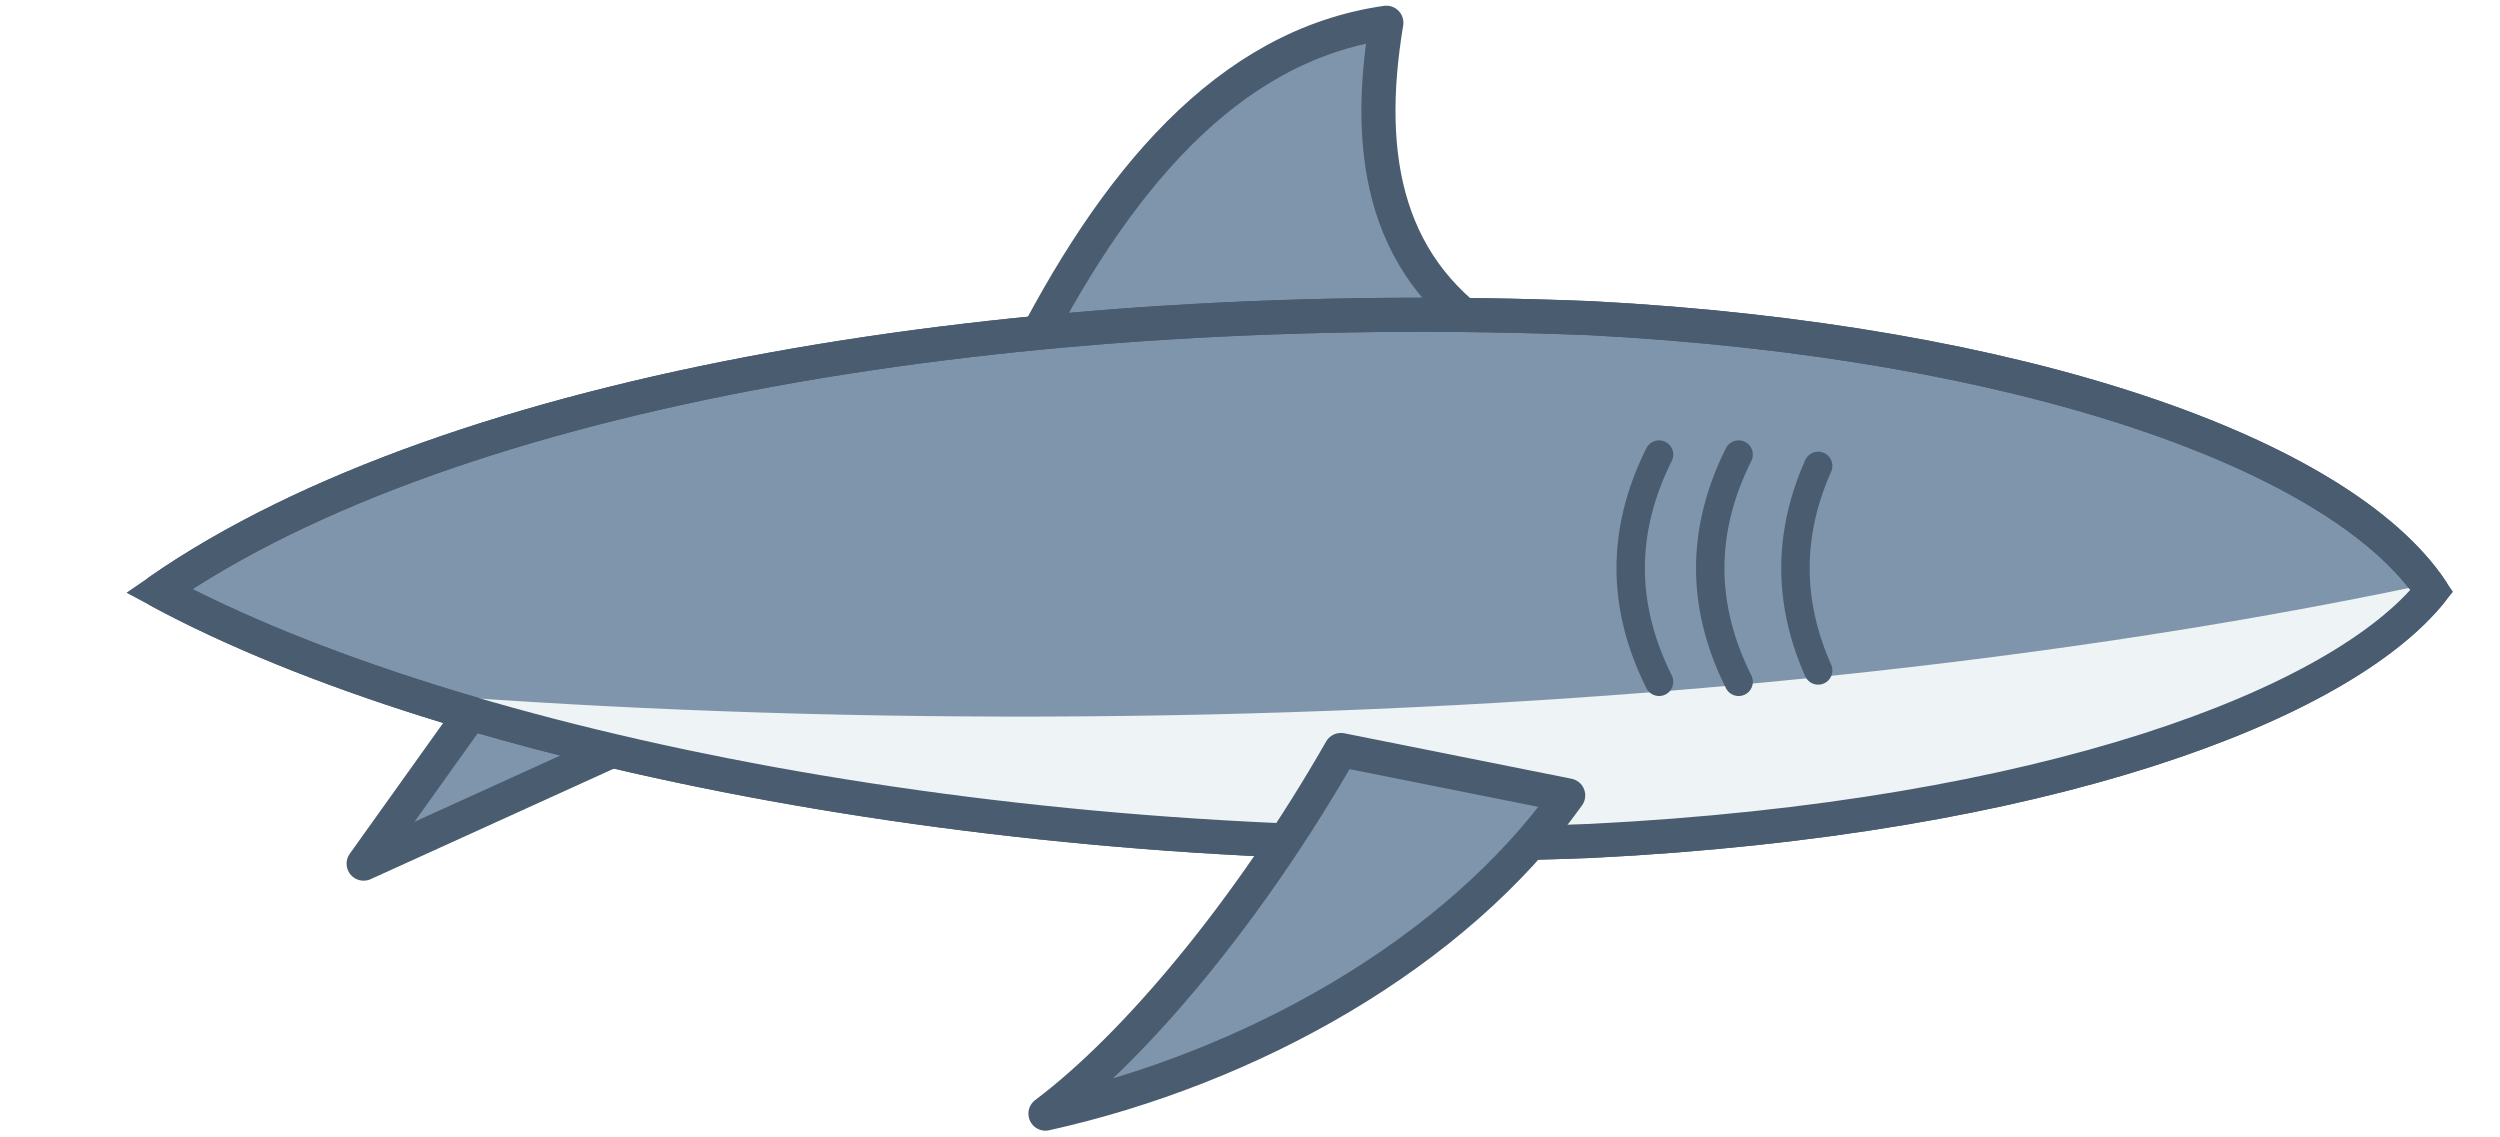
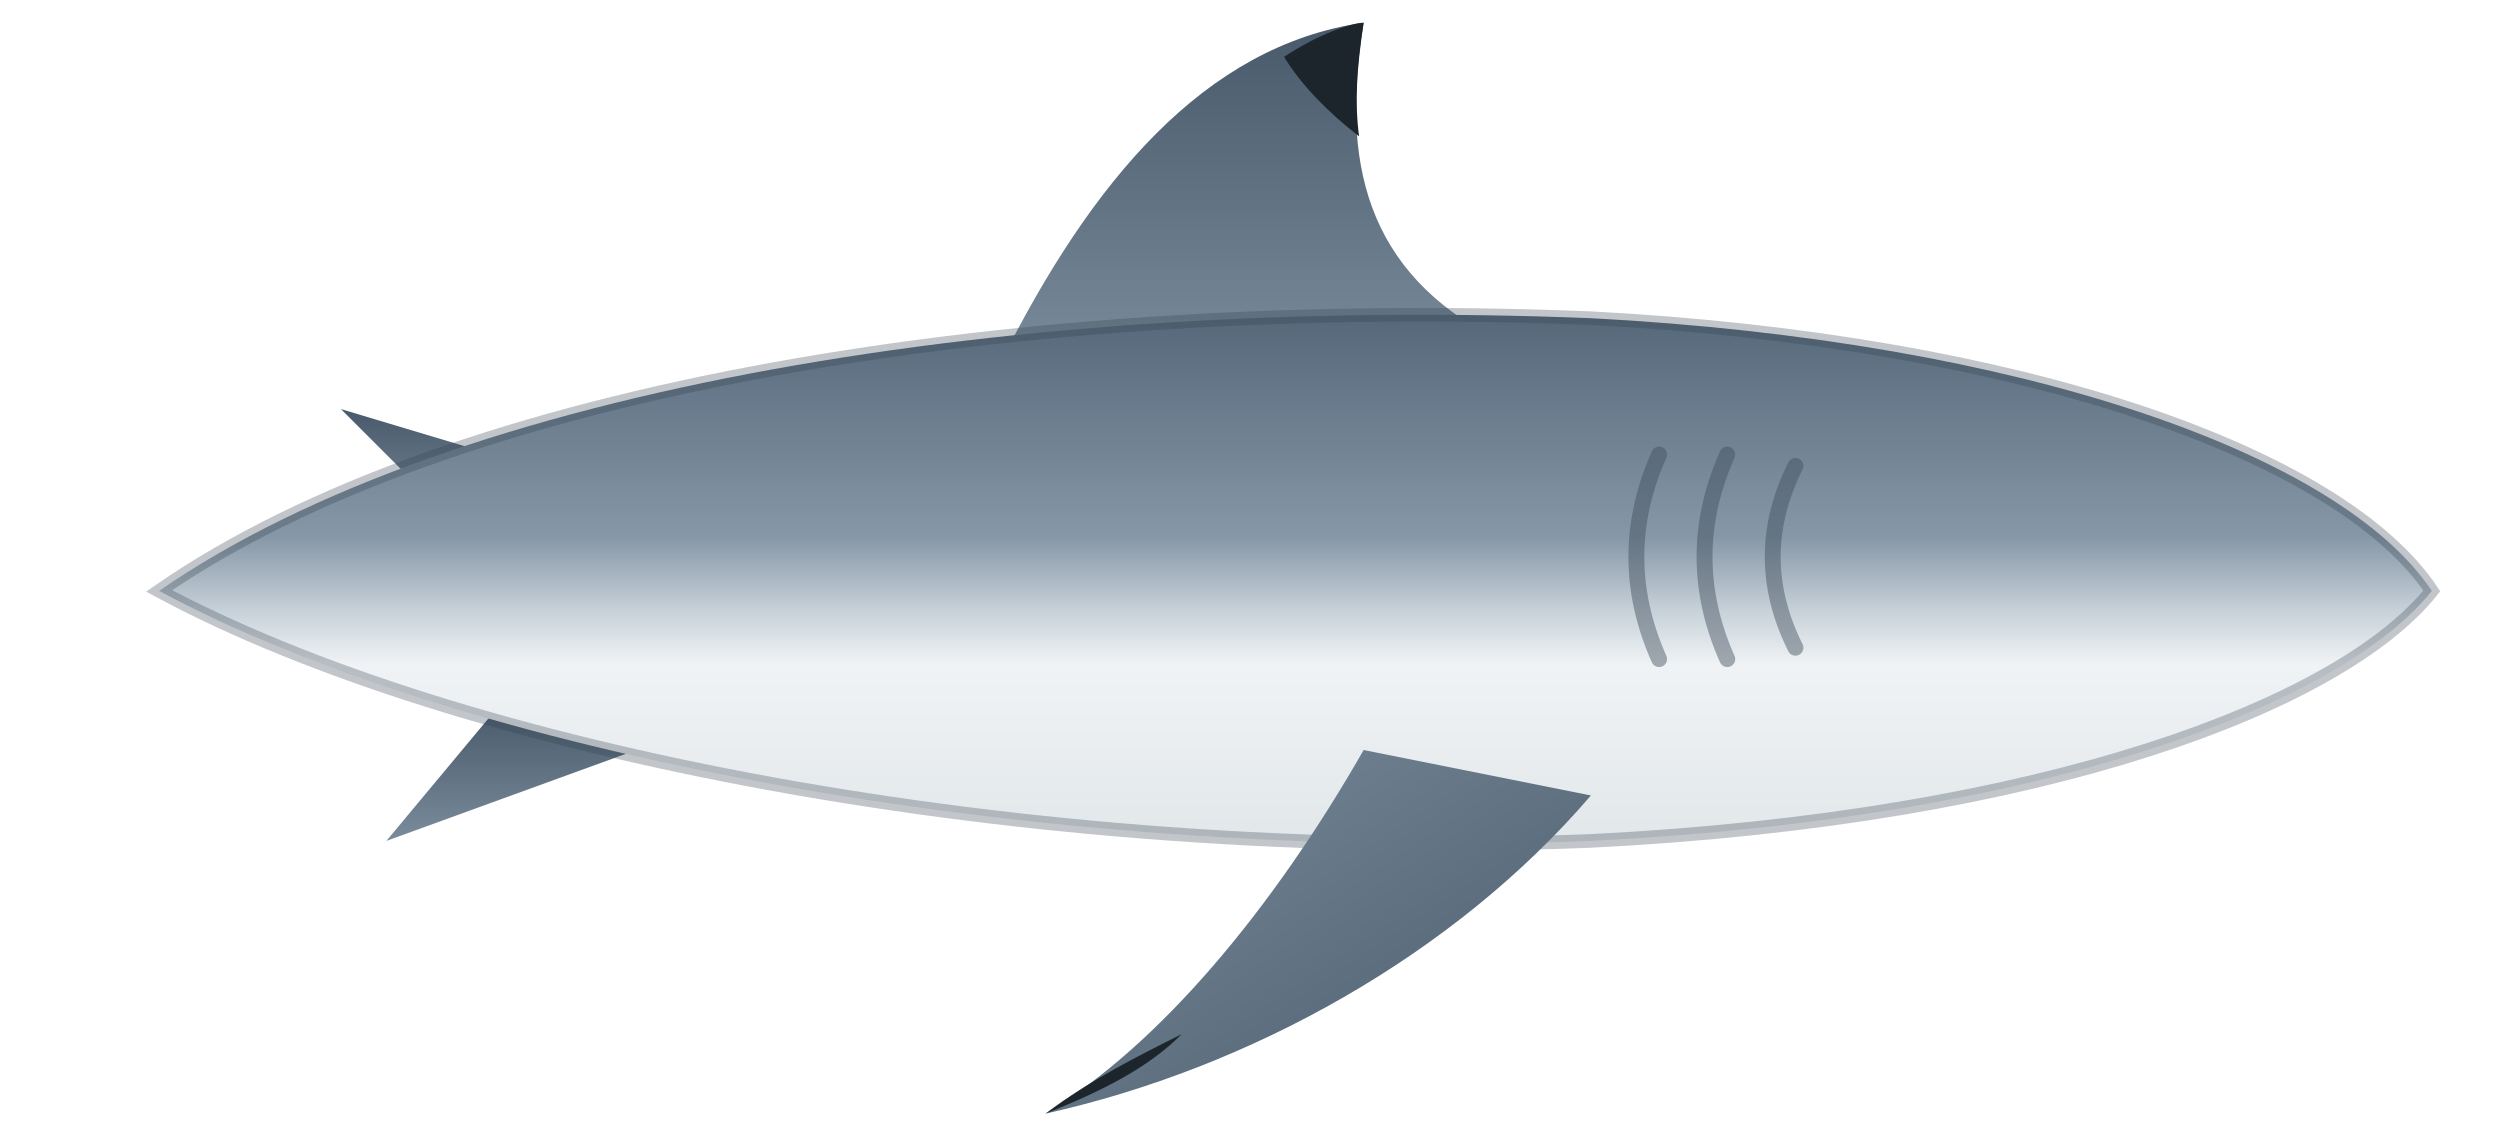
<svg xmlns="http://www.w3.org/2000/svg" width="220" height="100" viewBox="0 0 220 100">
  <defs>
-     <clipPath id="body">
-       <path d="M14 52 C40 34 90 26 140 28 C178 30 206 40 214 52 C206 62 180 72 140 74 C90 76 40 66 14 52 Z" />
-     </clipPath>
+     <linearGradient id="skin" x1="0" y1="0" x2="0" y2="1">
+       <stop offset="0" stop-color="#55687a" />
+       <stop offset="0.42" stop-color="#8697a6" />
+       <stop offset="0.56" stop-color="#c7d1d9" />
+       <stop offset="0.66" stop-color="#f0f3f5" />
+       <stop offset="1" stop-color="#e2e7ea" />
+     </linearGradient>
+     <linearGradient id="fin" x1="0" y1="0" x2="0" y2="1">
+       <stop offset="0" stop-color="#47596a" />
+       <stop offset="1" stop-color="#7a8c9b" />
+     </linearGradient>
+     <linearGradient id="pec" x1="0" y1="0" x2="1" y2="1">
+       <stop offset="0" stop-color="#7a8c9b" />
+       <stop offset="1" stop-color="#4a5b6b" />
+     </linearGradient>
  </defs>
-   <g fill="#7f95ab" stroke="#4a5c70" stroke-width="3" stroke-linejoin="round">
-     <path d="M90 32 C98 16 108 4 122 2 C120 14 122 24 132 30 Z" />
-     <path d="M42 62 L32 76 L54 66 Z" />
-     <path d="M14 52 C40 34 90 26 140 28 C178 30 206 40 214 52 C206 62 180 72 140 74 C90 76 40 66 14 52 Z" />
+   <path d="M88 32 C96 16 106 4 120 2 C118 14 120 24 132 30 Z" fill="url(#fin)" />
+   <path d="M113 5 C116 3 119 2 120 2 C119.4 6 119.2 9 119.6 12 C117 10 114.5 7.5 113 5 Z" fill="#1d252c" />
+   <path d="M40 46 L30 36 L50 42 Z" fill="url(#fin)" />
+   <path d="M44 62 L34 74 L56 66 Z" fill="url(#fin)" />
+   <path d="M14 52 C40 34 90 26 140 28 C178 30 206 40 214 52 C206 62 180 72 140 74 C90 76 40 66 14 52 Z" fill="url(#skin)" stroke="#33414d" stroke-opacity="0.3" stroke-width="1.2" />
+   <g fill="none" stroke="#3e4d5a" stroke-opacity="0.45" stroke-width="1.4" stroke-linecap="round">
+     <path d="M146 40 q-4 9 0 18" />
+     <path d="M152 40 q-4 9 0 18" />
+     <path d="M158 41 q-4 8 0 16" />
  </g>
-   <path clip-path="url(#body)" d="M0 57 C60 66 150 66 220 50 L220 100 L0 100 Z" fill="#eef3f6" />
-   <path d="M14 52 C40 34 90 26 140 28 C178 30 206 40 214 52 C206 62 180 72 140 74 C90 76 40 66 14 52 Z" fill="none" stroke="#4a5c70" stroke-width="3" />
-   <g fill="none" stroke="#4a5c70" stroke-width="2.5" stroke-linecap="round">
-     <path d="M146 40 q-5 10 0 20" />
-     <path d="M153 40 q-5 10 0 20" />
-     <path d="M160 41 q-4 9 0 18" />
-   </g>
-   <path d="M118 66 C110 80 100 92 92 98 C110 94 128 84 138 70 Z" fill="#7f95ab" stroke="#4a5c70" stroke-width="3" stroke-linejoin="round" />
+   <path d="M120 66 C112 80 102 92 92 98 C110 94 128 84 140 70 Z" fill="url(#pec)" />
+   <path d="M92 98 C96 95 100 93 104 91 C101 94 97 96 92 98 Z" fill="#1d252c" />
</svg>
